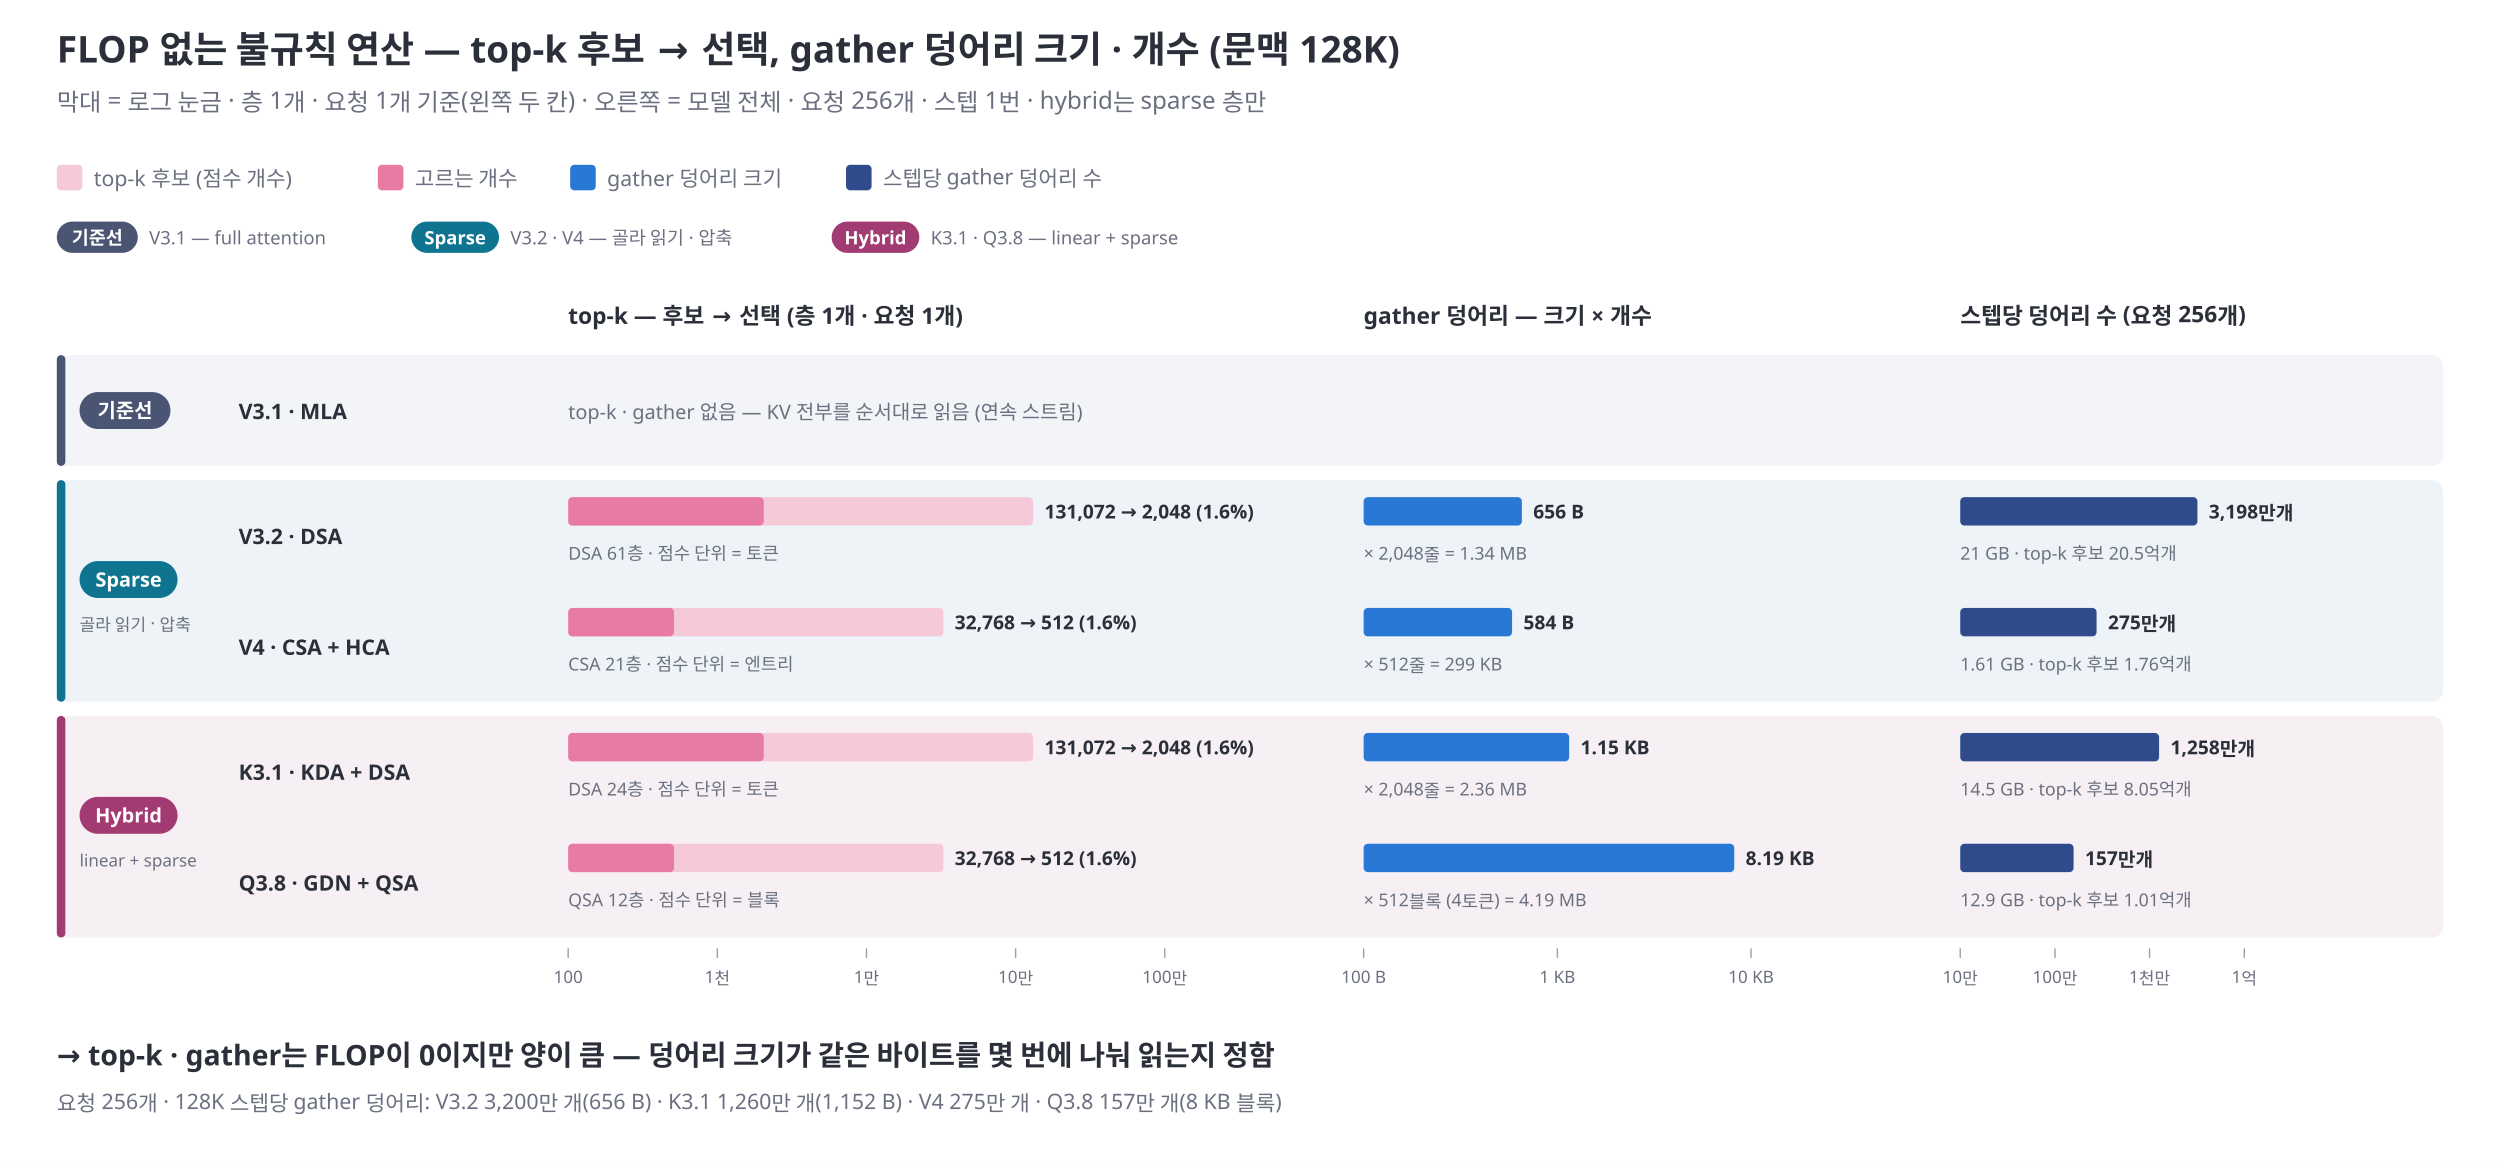
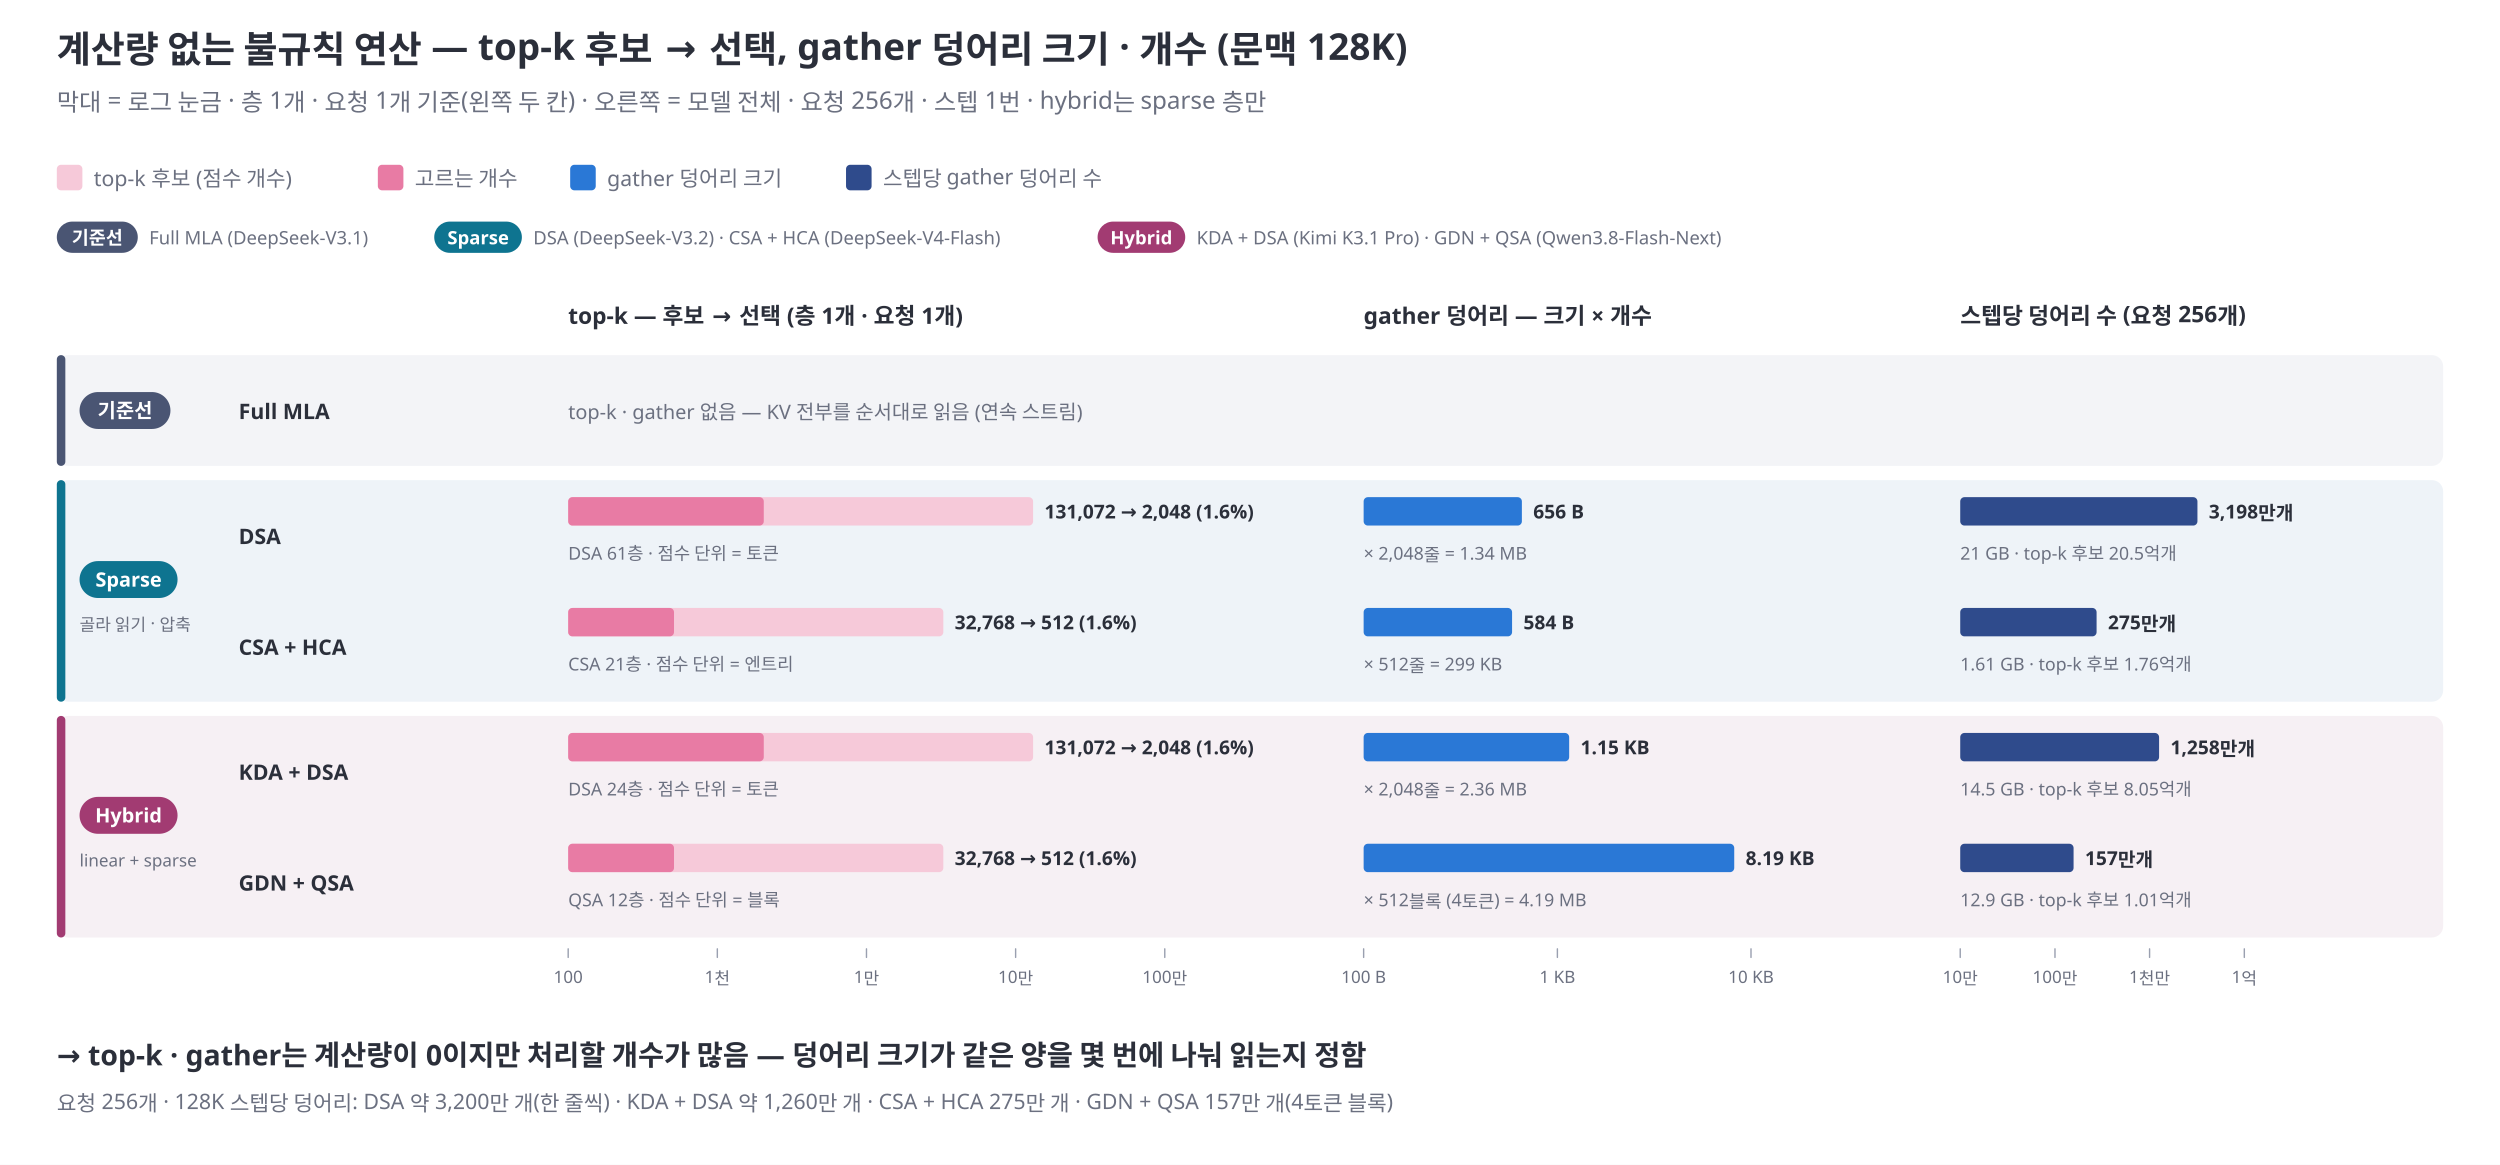
<svg xmlns="http://www.w3.org/2000/svg" viewBox="0 0 1760 820" width="1760" height="820">
  <rect width="100%" height="100%" fill="#ffffff" />
-   <text x="40.0" y="44.0" font-family="'Noto Sans KR','Malgun Gothic',sans-serif" font-size="26" text-anchor="start" font-weight="700" fill="#2b2f3a">FLOP 없는 불규칙 연산 — top-k 후보 → 선택, gather 덩어리 크기 · 개수 (문맥 128K)</text>
+   <text x="40.0" y="44.0" font-family="'Noto Sans KR','Malgun Gothic',sans-serif" font-size="26" text-anchor="start" font-weight="700" fill="#2b2f3a">계산량 없는 불규칙 연산 — top-k 후보 → 선택, gather 덩어리 크기 · 개수 (문맥 128K)</text>
  <text x="40.0" y="78.0" font-family="'Noto Sans KR','Malgun Gothic',sans-serif" font-size="17" text-anchor="start" font-weight="400" fill="#6b7080">막대 = 로그 눈금 · 층 1개 · 요청 1개 기준(왼쪽 두 칸) · 오른쪽 = 모델 전체 · 요청 256개 · 스텝 1번 · hybrid는 sparse 층만</text>
  <rect x="40.0" y="116.0" width="18.0" height="18.0" rx="3" fill="#f6c9d9" stroke="none" stroke-width="1" />
  <text x="66.0" y="131.0" font-family="'Noto Sans KR','Malgun Gothic',sans-serif" font-size="15" text-anchor="start" font-weight="400" fill="#6b7080">top-k 후보 (점수 개수)</text>
  <rect x="266.0" y="116.0" width="18.0" height="18.0" rx="3" fill="#e87ba4" stroke="none" stroke-width="1" />
  <text x="292.0" y="131.0" font-family="'Noto Sans KR','Malgun Gothic',sans-serif" font-size="15" text-anchor="start" font-weight="400" fill="#6b7080">고르는 개수</text>
  <rect x="401.4" y="116.0" width="18.0" height="18.0" rx="3" fill="#2a78d6" stroke="none" stroke-width="1" />
  <text x="427.4" y="131.0" font-family="'Noto Sans KR','Malgun Gothic',sans-serif" font-size="15" text-anchor="start" font-weight="400" fill="#6b7080">gather 덩어리 크기</text>
  <rect x="595.6" y="116.0" width="18.0" height="18.0" rx="3" fill="#2f4b8c" stroke="none" stroke-width="1" />
  <text x="621.6" y="131.0" font-family="'Noto Sans KR','Malgun Gothic',sans-serif" font-size="15" text-anchor="start" font-weight="400" fill="#6b7080">스텝당 gather 덩어리 수</text>
  <rect x="40.0" y="156.0" width="57.0" height="22.0" rx="11" fill="#4a5573" stroke="none" stroke-width="1.5" />
  <text x="68.5" y="172.0" font-family="'Noto Sans KR','Malgun Gothic',sans-serif" font-size="13" text-anchor="middle" font-weight="800" fill="#ffffff">기준선</text>
-   <text x="105.0" y="172.0" font-family="'Noto Sans KR','Malgun Gothic',sans-serif" font-size="13" text-anchor="start" font-weight="400" fill="#6b7080">V3.1 — full attention</text>
-   <rect x="289.6" y="156.0" width="61.7" height="22.0" rx="11" fill="#0e7490" stroke="none" stroke-width="1.5" />
-   <text x="320.4" y="172.0" font-family="'Noto Sans KR','Malgun Gothic',sans-serif" font-size="13" text-anchor="middle" font-weight="800" fill="#ffffff">Sparse</text>
-   <text x="359.3" y="172.0" font-family="'Noto Sans KR','Malgun Gothic',sans-serif" font-size="13" text-anchor="start" font-weight="400" fill="#6b7080">V3.2 · V4 — 골라 읽기 · 압축</text>
-   <rect x="585.5" y="156.0" width="61.7" height="22.0" rx="11" fill="#a23b72" stroke="none" stroke-width="1.5" />
-   <text x="616.3" y="172.0" font-family="'Noto Sans KR','Malgun Gothic',sans-serif" font-size="13" text-anchor="middle" font-weight="800" fill="#ffffff">Hybrid</text>
-   <text x="655.2" y="172.0" font-family="'Noto Sans KR','Malgun Gothic',sans-serif" font-size="13" text-anchor="start" font-weight="400" fill="#6b7080">K3.1 · Q3.8 — linear + sparse</text>
+   <text x="105.0" y="172.0" font-family="'Noto Sans KR','Malgun Gothic',sans-serif" font-size="13" text-anchor="start" font-weight="400" fill="#6b7080">Full MLA (DeepSeek-V3.1)</text>
+   <rect x="305.7" y="156.0" width="61.7" height="22.0" rx="11" fill="#0e7490" stroke="none" stroke-width="1.5" />
+   <text x="336.6" y="172.0" font-family="'Noto Sans KR','Malgun Gothic',sans-serif" font-size="13" text-anchor="middle" font-weight="800" fill="#ffffff">Sparse</text>
+   <text x="375.4" y="172.0" font-family="'Noto Sans KR','Malgun Gothic',sans-serif" font-size="13" text-anchor="start" font-weight="400" fill="#6b7080">DSA (DeepSeek-V3.2) · CSA + HCA (DeepSeek-V4-Flash)</text>
+   <rect x="772.7" y="156.0" width="61.7" height="22.0" rx="11" fill="#a23b72" stroke="none" stroke-width="1.5" />
+   <text x="803.5" y="172.0" font-family="'Noto Sans KR','Malgun Gothic',sans-serif" font-size="13" text-anchor="middle" font-weight="800" fill="#ffffff">Hybrid</text>
+   <text x="842.4" y="172.0" font-family="'Noto Sans KR','Malgun Gothic',sans-serif" font-size="13" text-anchor="start" font-weight="400" fill="#6b7080">KDA + DSA (Kimi K3.1 Pro) · GDN + QSA (Qwen3.8-Flash-Next)</text>
  <text x="400.0" y="228.0" font-family="'Noto Sans KR','Malgun Gothic',sans-serif" font-size="16" text-anchor="start" font-weight="700" fill="#2b2f3a">top-k — 후보 → 선택 (층 1개 · 요청 1개)</text>
  <text x="960.0" y="228.0" font-family="'Noto Sans KR','Malgun Gothic',sans-serif" font-size="16" text-anchor="start" font-weight="700" fill="#2b2f3a">gather 덩어리 — 크기 × 개수</text>
  <text x="1380.0" y="228.0" font-family="'Noto Sans KR','Malgun Gothic',sans-serif" font-size="16" text-anchor="start" font-weight="700" fill="#2b2f3a">스텝당 덩어리 수 (요청 256개)</text>
  <rect x="40.0" y="250.0" width="1680.0" height="78.0" rx="8" fill="#f3f4f7" stroke="none" stroke-width="1.5" />
  <rect x="40.0" y="250.0" width="6.0" height="78.0" rx="3" fill="#4a5573" stroke="none" stroke-width="1.5" />
  <rect x="56.0" y="276.0" width="64.0" height="26.0" rx="13" fill="#4a5573" stroke="none" stroke-width="1.5" />
  <text x="88.0" y="294.0" font-family="'Noto Sans KR','Malgun Gothic',sans-serif" font-size="14" text-anchor="middle" font-weight="800" fill="#ffffff">기준선</text>
-   <text x="168.0" y="295.0" font-family="'Noto Sans KR','Malgun Gothic',sans-serif" font-size="15" text-anchor="start" font-weight="800" fill="#2b2f3a">V3.1 · MLA</text>
+   <text x="168.0" y="295.0" font-family="'Noto Sans KR','Malgun Gothic',sans-serif" font-size="15" text-anchor="start" font-weight="800" fill="#2b2f3a">Full MLA</text>
  <text x="400.0" y="295.0" font-family="'Noto Sans KR','Malgun Gothic',sans-serif" font-size="14" text-anchor="start" font-weight="400" fill="#6b7080">top-k · gather 없음 — KV 전부를 순서대로 읽음 (연속 스트림)</text>
  <rect x="40.0" y="338.0" width="1680.0" height="156.0" rx="8" fill="#eef3f8" stroke="none" stroke-width="1.5" />
  <rect x="40.0" y="338.0" width="6.0" height="156.0" rx="3" fill="#0e7490" stroke="none" stroke-width="1.5" />
  <rect x="56.0" y="395.0" width="69.0" height="26.0" rx="13" fill="#0e7490" stroke="none" stroke-width="1.5" />
  <text x="90.5" y="413.0" font-family="'Noto Sans KR','Malgun Gothic',sans-serif" font-size="14" text-anchor="middle" font-weight="800" fill="#ffffff">Sparse</text>
  <text x="56.0" y="444.0" font-family="'Noto Sans KR','Malgun Gothic',sans-serif" font-size="12" text-anchor="start" font-weight="400" fill="#6b7080">골라 읽기 · 압축</text>
-   <text x="168.0" y="383.0" font-family="'Noto Sans KR','Malgun Gothic',sans-serif" font-size="15" text-anchor="start" font-weight="800" fill="#2b2f3a">V3.2 · DSA</text>
+   <text x="168.0" y="383.0" font-family="'Noto Sans KR','Malgun Gothic',sans-serif" font-size="15" text-anchor="start" font-weight="800" fill="#2b2f3a">DSA</text>
  <rect x="400.0" y="350.0" width="327.3" height="20.0" rx="3" fill="#f6c9d9" stroke="none" stroke-width="1.5" />
  <rect x="400.0" y="350.0" width="137.7" height="20.0" rx="3" fill="#e87ba4" stroke="none" stroke-width="1.5" />
  <text x="735.3" y="365.0" font-family="'Noto Sans KR','Malgun Gothic',sans-serif" font-size="13.5" text-anchor="start" font-weight="800" fill="#2b2f3a">131,072 → 2,048 (1.6%)</text>
  <text x="400.0" y="394.0" font-family="'Noto Sans KR','Malgun Gothic',sans-serif" font-size="12.5" text-anchor="start" font-weight="400" fill="#6b7080">DSA 61층 · 점수 단위 = 토큰</text>
  <rect x="960.0" y="350.0" width="111.4" height="20.0" rx="3" fill="#2a78d6" stroke="none" stroke-width="1.5" />
  <text x="1079.4" y="365.0" font-family="'Noto Sans KR','Malgun Gothic',sans-serif" font-size="13.5" text-anchor="start" font-weight="800" fill="#2b2f3a">656 B</text>
  <text x="960.0" y="394.0" font-family="'Noto Sans KR','Malgun Gothic',sans-serif" font-size="12.5" text-anchor="start" font-weight="400" fill="#6b7080">× 2,048줄 = 1.34 MB</text>
  <rect x="1380.0" y="350.0" width="167.0" height="20.0" rx="3" fill="#2f4b8c" stroke="none" stroke-width="1.5" />
  <text x="1555.0" y="365.0" font-family="'Noto Sans KR','Malgun Gothic',sans-serif" font-size="13.5" text-anchor="start" font-weight="800" fill="#2b2f3a">3,198만개</text>
  <text x="1380.0" y="394.0" font-family="'Noto Sans KR','Malgun Gothic',sans-serif" font-size="12.5" text-anchor="start" font-weight="400" fill="#6b7080">21 GB · top-k 후보 20.5억개</text>
-   <text x="168.0" y="461.0" font-family="'Noto Sans KR','Malgun Gothic',sans-serif" font-size="15" text-anchor="start" font-weight="800" fill="#2b2f3a">V4 · CSA + HCA</text>
+   <text x="168.0" y="461.0" font-family="'Noto Sans KR','Malgun Gothic',sans-serif" font-size="15" text-anchor="start" font-weight="800" fill="#2b2f3a">CSA + HCA</text>
  <rect x="400.0" y="428.0" width="264.1" height="20.0" rx="3" fill="#f6c9d9" stroke="none" stroke-width="1.5" />
  <rect x="400.0" y="428.0" width="74.5" height="20.0" rx="3" fill="#e87ba4" stroke="none" stroke-width="1.5" />
  <text x="672.1" y="443.0" font-family="'Noto Sans KR','Malgun Gothic',sans-serif" font-size="13.5" text-anchor="start" font-weight="800" fill="#2b2f3a">32,768 → 512 (1.6%)</text>
  <text x="400.0" y="472.0" font-family="'Noto Sans KR','Malgun Gothic',sans-serif" font-size="12.5" text-anchor="start" font-weight="400" fill="#6b7080">CSA 21층 · 점수 단위 = 엔트리</text>
  <rect x="960.0" y="428.0" width="104.5" height="20.0" rx="3" fill="#2a78d6" stroke="none" stroke-width="1.5" />
  <text x="1072.5" y="443.0" font-family="'Noto Sans KR','Malgun Gothic',sans-serif" font-size="13.5" text-anchor="start" font-weight="800" fill="#2b2f3a">584 B</text>
  <text x="960.0" y="472.0" font-family="'Noto Sans KR','Malgun Gothic',sans-serif" font-size="12.5" text-anchor="start" font-weight="400" fill="#6b7080">× 512줄 = 299 KB</text>
  <rect x="1380.0" y="428.0" width="96.0" height="20.0" rx="3" fill="#2f4b8c" stroke="none" stroke-width="1.5" />
  <text x="1484.0" y="443.0" font-family="'Noto Sans KR','Malgun Gothic',sans-serif" font-size="13.5" text-anchor="start" font-weight="800" fill="#2b2f3a">275만개</text>
  <text x="1380.0" y="472.0" font-family="'Noto Sans KR','Malgun Gothic',sans-serif" font-size="12.5" text-anchor="start" font-weight="400" fill="#6b7080">1.61 GB · top-k 후보 1.76억개</text>
  <rect x="40.0" y="504.0" width="1680.0" height="156.0" rx="8" fill="#f6f0f4" stroke="none" stroke-width="1.5" />
  <rect x="40.0" y="504.0" width="6.0" height="156.0" rx="3" fill="#a23b72" stroke="none" stroke-width="1.5" />
  <rect x="56.0" y="561.0" width="69.0" height="26.0" rx="13" fill="#a23b72" stroke="none" stroke-width="1.5" />
  <text x="90.5" y="579.0" font-family="'Noto Sans KR','Malgun Gothic',sans-serif" font-size="14" text-anchor="middle" font-weight="800" fill="#ffffff">Hybrid</text>
  <text x="56.0" y="610.0" font-family="'Noto Sans KR','Malgun Gothic',sans-serif" font-size="12" text-anchor="start" font-weight="400" fill="#6b7080">linear + sparse</text>
-   <text x="168.0" y="549.0" font-family="'Noto Sans KR','Malgun Gothic',sans-serif" font-size="15" text-anchor="start" font-weight="800" fill="#2b2f3a">K3.1 · KDA + DSA</text>
+   <text x="168.0" y="549.0" font-family="'Noto Sans KR','Malgun Gothic',sans-serif" font-size="15" text-anchor="start" font-weight="800" fill="#2b2f3a">KDA + DSA</text>
  <rect x="400.0" y="516.0" width="327.3" height="20.0" rx="3" fill="#f6c9d9" stroke="none" stroke-width="1.5" />
  <rect x="400.0" y="516.0" width="137.7" height="20.0" rx="3" fill="#e87ba4" stroke="none" stroke-width="1.5" />
  <text x="735.3" y="531.0" font-family="'Noto Sans KR','Malgun Gothic',sans-serif" font-size="13.5" text-anchor="start" font-weight="800" fill="#2b2f3a">131,072 → 2,048 (1.6%)</text>
  <text x="400.0" y="560.0" font-family="'Noto Sans KR','Malgun Gothic',sans-serif" font-size="12.5" text-anchor="start" font-weight="400" fill="#6b7080">DSA 24층 · 점수 단위 = 토큰</text>
  <rect x="960.0" y="516.0" width="144.7" height="20.0" rx="3" fill="#2a78d6" stroke="none" stroke-width="1.5" />
  <text x="1112.7" y="531.0" font-family="'Noto Sans KR','Malgun Gothic',sans-serif" font-size="13.5" text-anchor="start" font-weight="800" fill="#2b2f3a">1.15 KB</text>
  <text x="960.0" y="560.0" font-family="'Noto Sans KR','Malgun Gothic',sans-serif" font-size="12.5" text-anchor="start" font-weight="400" fill="#6b7080">× 2,048줄 = 2.36 MB</text>
  <rect x="1380.0" y="516.0" width="140.0" height="20.0" rx="3" fill="#2f4b8c" stroke="none" stroke-width="1.5" />
  <text x="1528.0" y="531.0" font-family="'Noto Sans KR','Malgun Gothic',sans-serif" font-size="13.5" text-anchor="start" font-weight="800" fill="#2b2f3a">1,258만개</text>
  <text x="1380.0" y="560.0" font-family="'Noto Sans KR','Malgun Gothic',sans-serif" font-size="12.5" text-anchor="start" font-weight="400" fill="#6b7080">14.5 GB · top-k 후보 8.05억개</text>
-   <text x="168.0" y="627.0" font-family="'Noto Sans KR','Malgun Gothic',sans-serif" font-size="15" text-anchor="start" font-weight="800" fill="#2b2f3a">Q3.8 · GDN + QSA</text>
+   <text x="168.0" y="627.0" font-family="'Noto Sans KR','Malgun Gothic',sans-serif" font-size="15" text-anchor="start" font-weight="800" fill="#2b2f3a">GDN + QSA</text>
  <rect x="400.0" y="594.0" width="264.1" height="20.0" rx="3" fill="#f6c9d9" stroke="none" stroke-width="1.5" />
  <rect x="400.0" y="594.0" width="74.5" height="20.0" rx="3" fill="#e87ba4" stroke="none" stroke-width="1.5" />
  <text x="672.1" y="609.0" font-family="'Noto Sans KR','Malgun Gothic',sans-serif" font-size="13.5" text-anchor="start" font-weight="800" fill="#2b2f3a">32,768 → 512 (1.6%)</text>
  <text x="400.0" y="638.0" font-family="'Noto Sans KR','Malgun Gothic',sans-serif" font-size="12.5" text-anchor="start" font-weight="400" fill="#6b7080">QSA 12층 · 점수 단위 = 블록</text>
  <rect x="960.0" y="594.0" width="260.9" height="20.0" rx="3" fill="#2a78d6" stroke="none" stroke-width="1.5" />
  <text x="1228.9" y="609.0" font-family="'Noto Sans KR','Malgun Gothic',sans-serif" font-size="13.5" text-anchor="start" font-weight="800" fill="#2b2f3a">8.19 KB</text>
  <text x="960.0" y="638.0" font-family="'Noto Sans KR','Malgun Gothic',sans-serif" font-size="12.5" text-anchor="start" font-weight="400" fill="#6b7080">× 512블록 (4토큰) = 4.19 MB</text>
  <rect x="1380.0" y="594.0" width="79.8" height="20.0" rx="3" fill="#2f4b8c" stroke="none" stroke-width="1.5" />
  <text x="1467.8" y="609.0" font-family="'Noto Sans KR','Malgun Gothic',sans-serif" font-size="13.5" text-anchor="start" font-weight="800" fill="#2b2f3a">157만개</text>
  <text x="1380.0" y="638.0" font-family="'Noto Sans KR','Malgun Gothic',sans-serif" font-size="12.5" text-anchor="start" font-weight="400" fill="#6b7080">12.9 GB · top-k 후보 1.01억개</text>
  <line x1="400.0" y1="668.0" x2="400.0" y2="674.0" stroke="#9aa0b0" stroke-width="1" stroke-linecap="round" />
  <text x="400.0" y="692.0" font-family="'Noto Sans KR','Malgun Gothic',sans-serif" font-size="12" text-anchor="middle" font-weight="400" fill="#6b7080">100</text>
  <line x1="505.0" y1="668.0" x2="505.0" y2="674.0" stroke="#9aa0b0" stroke-width="1" stroke-linecap="round" />
  <text x="505.0" y="692.0" font-family="'Noto Sans KR','Malgun Gothic',sans-serif" font-size="12" text-anchor="middle" font-weight="400" fill="#6b7080">1천</text>
  <line x1="610.0" y1="668.0" x2="610.0" y2="674.0" stroke="#9aa0b0" stroke-width="1" stroke-linecap="round" />
  <text x="610.0" y="692.0" font-family="'Noto Sans KR','Malgun Gothic',sans-serif" font-size="12" text-anchor="middle" font-weight="400" fill="#6b7080">1만</text>
  <line x1="715.0" y1="668.0" x2="715.0" y2="674.0" stroke="#9aa0b0" stroke-width="1" stroke-linecap="round" />
  <text x="715.0" y="692.0" font-family="'Noto Sans KR','Malgun Gothic',sans-serif" font-size="12" text-anchor="middle" font-weight="400" fill="#6b7080">10만</text>
  <line x1="820.0" y1="668.0" x2="820.0" y2="674.0" stroke="#9aa0b0" stroke-width="1" stroke-linecap="round" />
  <text x="820.0" y="692.0" font-family="'Noto Sans KR','Malgun Gothic',sans-serif" font-size="12" text-anchor="middle" font-weight="400" fill="#6b7080">100만</text>
  <line x1="960.0" y1="668.0" x2="960.0" y2="674.0" stroke="#9aa0b0" stroke-width="1" stroke-linecap="round" />
  <text x="960.0" y="692.0" font-family="'Noto Sans KR','Malgun Gothic',sans-serif" font-size="12" text-anchor="middle" font-weight="400" fill="#6b7080">100 B</text>
  <line x1="1096.4" y1="668.0" x2="1096.4" y2="674.0" stroke="#9aa0b0" stroke-width="1" stroke-linecap="round" />
  <text x="1096.4" y="692.0" font-family="'Noto Sans KR','Malgun Gothic',sans-serif" font-size="12" text-anchor="middle" font-weight="400" fill="#6b7080">1 KB</text>
  <line x1="1232.7" y1="668.0" x2="1232.7" y2="674.0" stroke="#9aa0b0" stroke-width="1" stroke-linecap="round" />
  <text x="1232.7" y="692.0" font-family="'Noto Sans KR','Malgun Gothic',sans-serif" font-size="12" text-anchor="middle" font-weight="400" fill="#6b7080">10 KB</text>
  <line x1="1380.0" y1="668.0" x2="1380.0" y2="674.0" stroke="#9aa0b0" stroke-width="1" stroke-linecap="round" />
  <text x="1380.0" y="692.0" font-family="'Noto Sans KR','Malgun Gothic',sans-serif" font-size="12" text-anchor="middle" font-weight="400" fill="#6b7080">10만</text>
  <line x1="1446.7" y1="668.0" x2="1446.7" y2="674.0" stroke="#9aa0b0" stroke-width="1" stroke-linecap="round" />
  <text x="1446.7" y="692.0" font-family="'Noto Sans KR','Malgun Gothic',sans-serif" font-size="12" text-anchor="middle" font-weight="400" fill="#6b7080">100만</text>
  <line x1="1513.3" y1="668.0" x2="1513.3" y2="674.0" stroke="#9aa0b0" stroke-width="1" stroke-linecap="round" />
  <text x="1513.3" y="692.0" font-family="'Noto Sans KR','Malgun Gothic',sans-serif" font-size="12" text-anchor="middle" font-weight="400" fill="#6b7080">1천만</text>
  <line x1="1580.0" y1="668.0" x2="1580.0" y2="674.0" stroke="#9aa0b0" stroke-width="1" stroke-linecap="round" />
  <text x="1580.0" y="692.0" font-family="'Noto Sans KR','Malgun Gothic',sans-serif" font-size="12" text-anchor="middle" font-weight="400" fill="#6b7080">1억</text>
-   <text x="40.0" y="750.0" font-family="'Noto Sans KR','Malgun Gothic',sans-serif" font-size="20" text-anchor="start" font-weight="700" fill="#2b2f3a">→ top-k · gather는 FLOP이 0이지만 양이 큼 — 덩어리 크기가 같은 바이트를 몇 번에 나눠 읽는지 정함</text>
-   <text x="40.0" y="782.0" font-family="'Noto Sans KR','Malgun Gothic',sans-serif" font-size="15" text-anchor="start" font-weight="400" fill="#6b7080">요청 256개 · 128K 스텝당 gather 덩어리: V3.2 3,200만 개(656 B) · K3.1 1,260만 개(1,152 B) · V4 275만 개 · Q3.8 157만 개(8 KB 블록)</text>
+   <text x="40.0" y="750.0" font-family="'Noto Sans KR','Malgun Gothic',sans-serif" font-size="20" text-anchor="start" font-weight="700" fill="#2b2f3a">→ top-k · gather는 계산량이 0이지만 처리할 개수가 많음 — 덩어리 크기가 같은 양을 몇 번에 나눠 읽는지 정함</text>
+   <text x="40.0" y="782.0" font-family="'Noto Sans KR','Malgun Gothic',sans-serif" font-size="15" text-anchor="start" font-weight="400" fill="#6b7080">요청 256개 · 128K 스텝당 덩어리: DSA 약 3,200만 개(한 줄씩) · KDA + DSA 약 1,260만 개 · CSA + HCA 275만 개 · GDN + QSA 157만 개(4토큰 블록)</text>
</svg>
